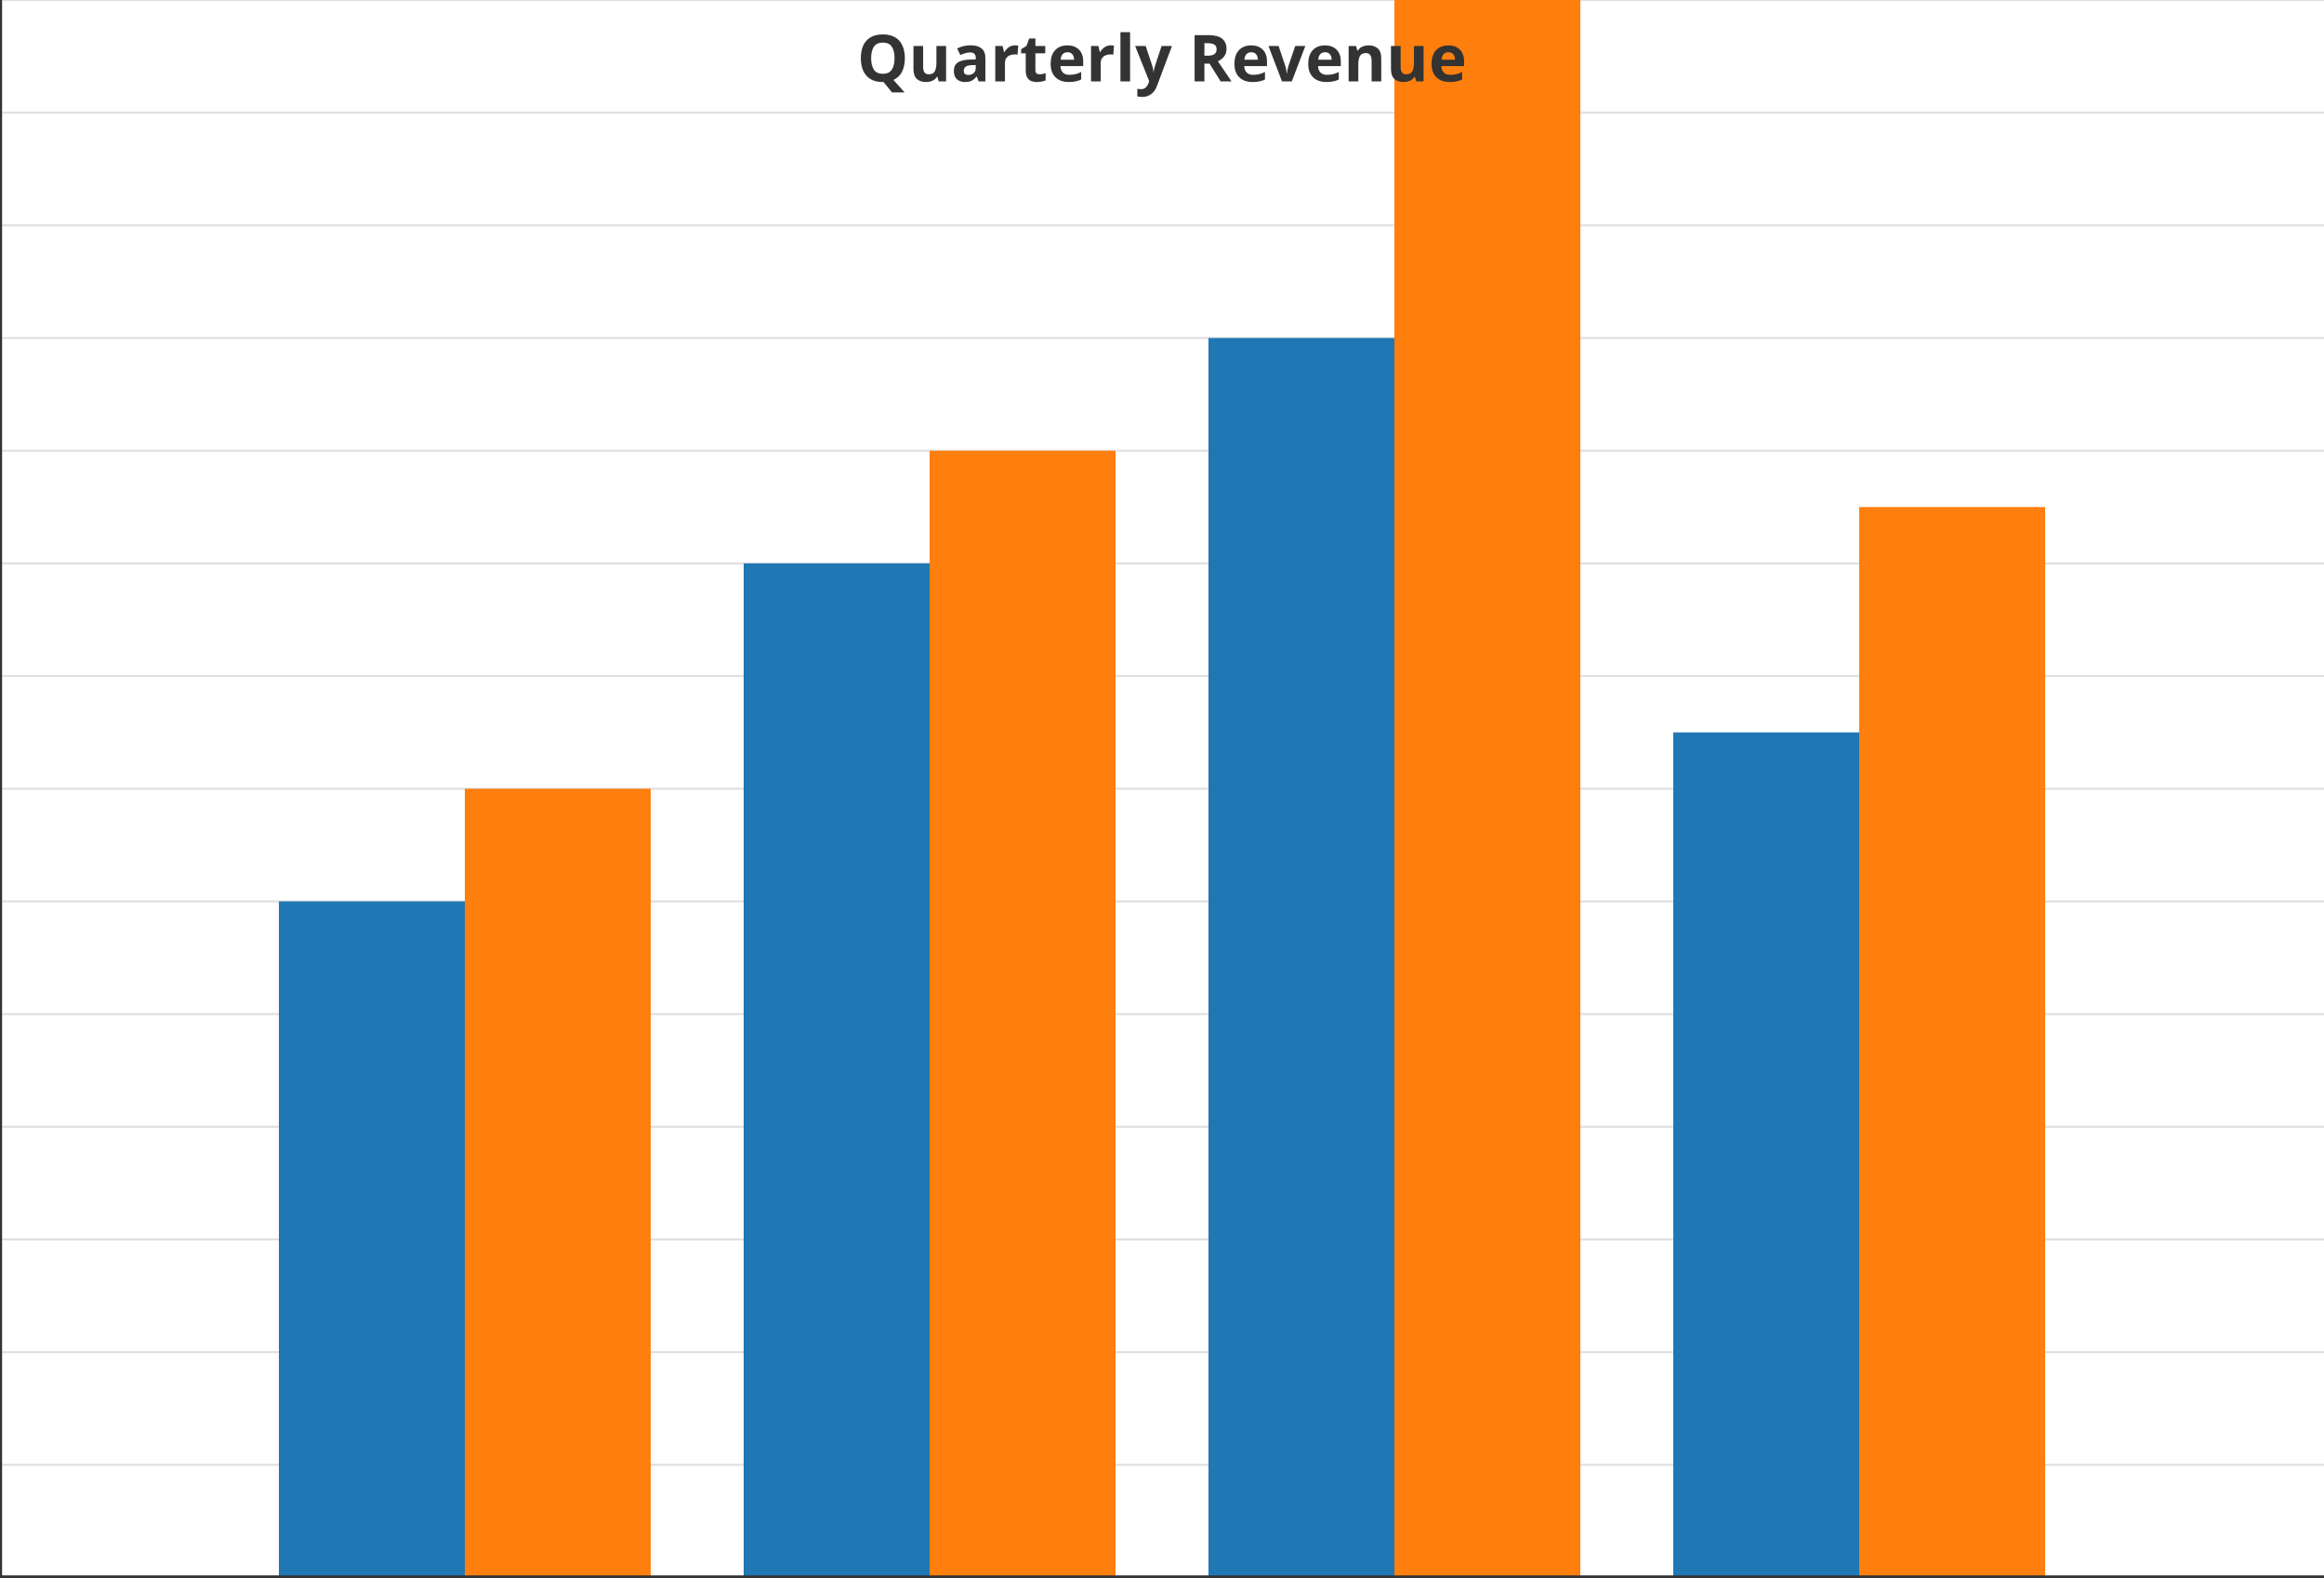
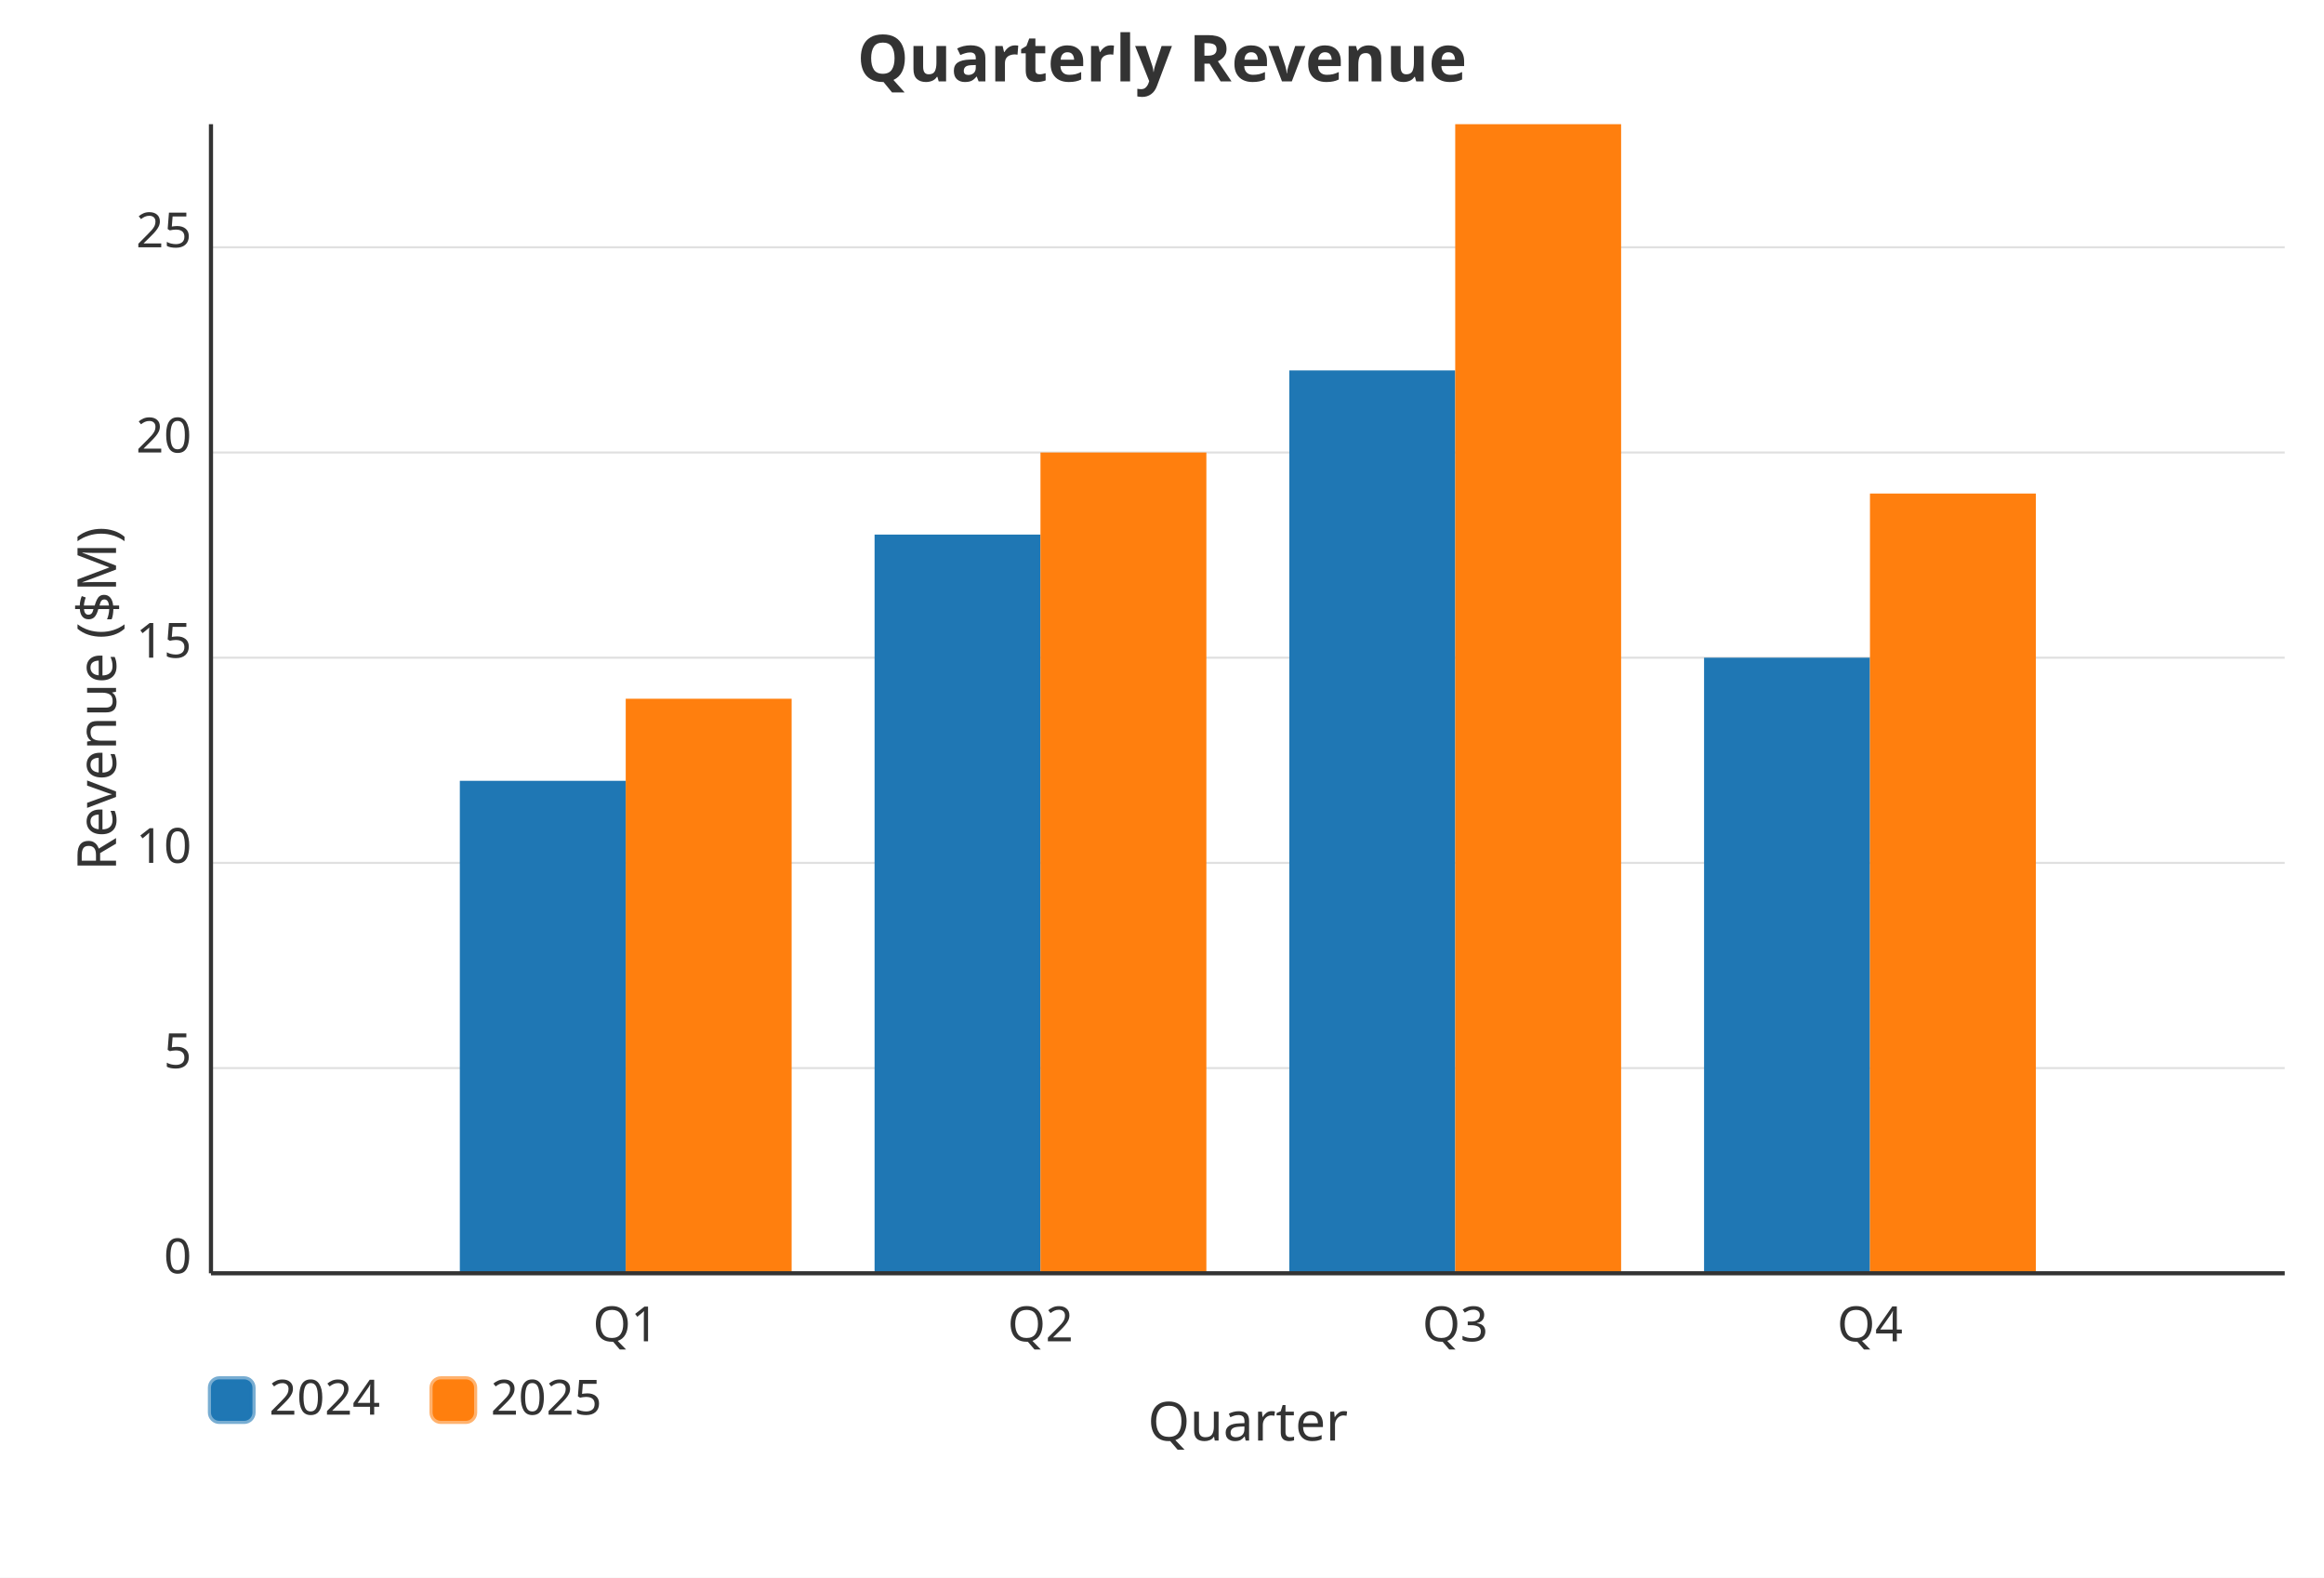
<svg xmlns="http://www.w3.org/2000/svg" width="560" height="380" viewBox="0 0 560 380" role="img">
  <rect width="560" height="380" fill="white" />
  <rect x="0" y="0" width="560" height="380" fill="rgb(255,255,255)" />
-   <line x1="0" y1="380" x2="560" y2="380" stroke="rgb(224,224,224)" stroke-width="0.5" />
-   <line x1="0" y1="352.857" x2="560" y2="352.857" stroke="rgb(224,224,224)" stroke-width="0.5" />
-   <line x1="0" y1="325.714" x2="560" y2="325.714" stroke="rgb(224,224,224)" stroke-width="0.5" />
-   <line x1="0" y1="298.571" x2="560" y2="298.571" stroke="rgb(224,224,224)" stroke-width="0.5" />
-   <line x1="0" y1="271.429" x2="560" y2="271.429" stroke="rgb(224,224,224)" stroke-width="0.5" />
-   <line x1="0" y1="244.286" x2="560" y2="244.286" stroke="rgb(224,224,224)" stroke-width="0.5" />
-   <line x1="0" y1="217.143" x2="560" y2="217.143" stroke="rgb(224,224,224)" stroke-width="0.5" />
-   <line x1="0" y1="190" x2="560" y2="190" stroke="rgb(224,224,224)" stroke-width="0.5" />
-   <line x1="0" y1="162.857" x2="560" y2="162.857" stroke="rgb(224,224,224)" stroke-width="0.5" />
-   <line x1="0" y1="135.714" x2="560" y2="135.714" stroke="rgb(224,224,224)" stroke-width="0.5" />
-   <line x1="0" y1="108.571" x2="560" y2="108.571" stroke="rgb(224,224,224)" stroke-width="0.5" />
-   <line x1="0" y1="81.429" x2="560" y2="81.429" stroke="rgb(224,224,224)" stroke-width="0.5" />
-   <line x1="0" y1="54.286" x2="560" y2="54.286" stroke="rgb(224,224,224)" stroke-width="0.5" />
-   <line x1="0" y1="27.143" x2="560" y2="27.143" stroke="rgb(224,224,224)" stroke-width="0.5" />
-   <line x1="0" y1="0" x2="560" y2="0" stroke="rgb(224,224,224)" stroke-width="0.5" />
-   <rect x="67.2" y="217.143" width="44.8" height="162.857" fill="rgb(31,119,180)" />
-   <rect x="179.2" y="135.714" width="44.8" height="244.286" fill="rgb(31,119,180)" />
-   <rect x="291.2" y="81.429" width="44.8" height="298.571" fill="rgb(31,119,180)" />
-   <rect x="403.2" y="176.429" width="44.8" height="203.571" fill="rgb(31,119,180)" />
-   <rect x="112" y="190" width="44.8" height="190" fill="rgb(255,127,14)" />
-   <rect x="224" y="108.571" width="44.8" height="271.428" fill="rgb(255,127,14)" />
-   <rect x="336" y="0" width="44.8" height="380" fill="rgb(255,127,14)" />
-   <rect x="448" y="122.143" width="44.8" height="257.857" fill="rgb(255,127,14)" />
-   <line x1="0" y1="0" x2="0" y2="380" stroke="rgb(51,51,51)" stroke-width="1" />
-   <line x1="0" y1="380" x2="560" y2="380" stroke="rgb(51,51,51)" stroke-width="1" />
-   <text x="112" y="396.38" font-family="sans-serif" font-size="11.7" fill="rgb(51,51,51)" text-anchor="middle">Q1</text>
-   <text x="224" y="396.38" font-family="sans-serif" font-size="11.7" fill="rgb(51,51,51)" text-anchor="middle">Q2</text>
-   <text x="336" y="396.38" font-family="sans-serif" font-size="11.7" fill="rgb(51,51,51)" text-anchor="middle">Q3</text>
-   <text x="448" y="396.38" font-family="sans-serif" font-size="11.7" fill="rgb(51,51,51)" text-anchor="middle">Q4</text>
-   <text x="-4.68" y="380" font-family="sans-serif" font-size="11.7" fill="rgb(51,51,51)" text-anchor="end">0</text>
-   <text x="-4.68" y="352.857" font-family="sans-serif" font-size="11.7" fill="rgb(51,51,51)" text-anchor="end">2</text>
-   <text x="-4.68" y="325.714" font-family="sans-serif" font-size="11.7" fill="rgb(51,51,51)" text-anchor="end">4</text>
-   <text x="-4.68" y="298.571" font-family="sans-serif" font-size="11.7" fill="rgb(51,51,51)" text-anchor="end">6</text>
-   <text x="-4.68" y="271.429" font-family="sans-serif" font-size="11.7" fill="rgb(51,51,51)" text-anchor="end">8</text>
-   <text x="-4.68" y="244.286" font-family="sans-serif" font-size="11.7" fill="rgb(51,51,51)" text-anchor="end">10</text>
-   <text x="-4.68" y="217.143" font-family="sans-serif" font-size="11.7" fill="rgb(51,51,51)" text-anchor="end">12</text>
-   <text x="-4.68" y="190" font-family="sans-serif" font-size="11.7" fill="rgb(51,51,51)" text-anchor="end">14</text>
-   <text x="-4.68" y="162.857" font-family="sans-serif" font-size="11.7" fill="rgb(51,51,51)" text-anchor="end">16</text>
-   <text x="-4.68" y="135.714" font-family="sans-serif" font-size="11.7" fill="rgb(51,51,51)" text-anchor="end">18</text>
-   <text x="-4.68" y="108.571" font-family="sans-serif" font-size="11.7" fill="rgb(51,51,51)" text-anchor="end">20</text>
-   <text x="-4.68" y="81.429" font-family="sans-serif" font-size="11.7" fill="rgb(51,51,51)" text-anchor="end">22</text>
-   <text x="-4.68" y="54.286" font-family="sans-serif" font-size="11.7" fill="rgb(51,51,51)" text-anchor="end">24</text>
-   <text x="-4.68" y="27.143" font-family="sans-serif" font-size="11.7" fill="rgb(51,51,51)" text-anchor="end">26</text>
-   <text x="-4.68" y="0" font-family="sans-serif" font-size="11.7" fill="rgb(51,51,51)" text-anchor="end">28</text>
-   <text x="280" y="420.3" font-family="sans-serif" font-size="13" fill="rgb(51,51,51)" text-anchor="middle">Quarter</text>
-   <text x="-22.88" y="190" font-family="sans-serif" font-size="13" fill="rgb(51,51,51)" text-anchor="middle" transform="rotate(-90,-22.87995,190)">Revenue ($M)</text>
-   <rect x="0" y="405.55" width="10" height="10" fill="rgb(31,119,180)" stroke="rgba(31,119,180,0.600)" stroke-width="1.5" rx="2" />
-   <text x="14" y="414.05" font-family="sans-serif" font-size="11.7" fill="rgb(51,51,51)">2024</text>
-   <rect x="53.4" y="405.55" width="10" height="10" fill="rgb(255,127,14)" stroke="rgba(255,127,14,0.600)" stroke-width="1.5" rx="2" />
-   <text x="67.4" y="414.05" font-family="sans-serif" font-size="11.7" fill="rgb(51,51,51)">2025</text>
+   <line x1="50.838" y1="306.725" x2="550.533" y2="306.725" stroke="rgb(224,224,224)" stroke-width="0.5" />
+   <line x1="50.838" y1="257.295" x2="550.533" y2="257.295" stroke="rgb(224,224,224)" stroke-width="0.5" />
+   <line x1="50.838" y1="207.865" x2="550.533" y2="207.865" stroke="rgb(224,224,224)" stroke-width="0.5" />
+   <line x1="50.838" y1="158.434" x2="550.533" y2="158.434" stroke="rgb(224,224,224)" stroke-width="0.5" />
+   <line x1="50.838" y1="109.004" x2="550.533" y2="109.004" stroke="rgb(224,224,224)" stroke-width="0.5" />
+   <line x1="50.838" y1="59.574" x2="550.533" y2="59.574" stroke="rgb(224,224,224)" stroke-width="0.5" />
+   <rect x="110.801" y="188.093" width="39.976" height="118.632" fill="rgb(31,119,180)" />
+   <rect x="210.74" y="128.776" width="39.976" height="177.949" fill="rgb(31,119,180)" />
+   <rect x="310.679" y="89.232" width="39.976" height="217.493" fill="rgb(31,119,180)" />
+   <rect x="410.618" y="158.434" width="39.976" height="148.291" fill="rgb(31,119,180)" />
+   <rect x="150.777" y="168.32" width="39.976" height="138.405" fill="rgb(255,127,14)" />
+   <rect x="250.716" y="109.004" width="39.976" height="197.721" fill="rgb(255,127,14)" />
+   <rect x="350.655" y="29.916" width="39.976" height="276.809" fill="rgb(255,127,14)" />
+   <rect x="450.594" y="118.89" width="39.976" height="187.835" fill="rgb(255,127,14)" />
+   <line x1="50.838" y1="29.916" x2="50.838" y2="306.725" stroke="rgb(51,51,51)" stroke-width="1" />
+   <line x1="50.838" y1="306.725" x2="550.533" y2="306.725" stroke="rgb(51,51,51)" stroke-width="1" />
+   <text x="150.777" y="323.105" font-family="sans-serif" font-size="11.7" fill="rgb(51,51,51)" text-anchor="middle">Q1</text>
+   <text x="250.716" y="323.105" font-family="sans-serif" font-size="11.7" fill="rgb(51,51,51)" text-anchor="middle">Q2</text>
+   <text x="350.655" y="323.105" font-family="sans-serif" font-size="11.7" fill="rgb(51,51,51)" text-anchor="middle">Q3</text>
+   <text x="450.594" y="323.105" font-family="sans-serif" font-size="11.7" fill="rgb(51,51,51)" text-anchor="middle">Q4</text>
+   <text x="46.158" y="306.725" font-family="sans-serif" font-size="11.7" fill="rgb(51,51,51)" text-anchor="end">0</text>
+   <text x="46.158" y="257.295" font-family="sans-serif" font-size="11.7" fill="rgb(51,51,51)" text-anchor="end">5</text>
+   <text x="46.158" y="207.865" font-family="sans-serif" font-size="11.7" fill="rgb(51,51,51)" text-anchor="end">10</text>
+   <text x="46.158" y="158.434" font-family="sans-serif" font-size="11.7" fill="rgb(51,51,51)" text-anchor="end">15</text>
+   <text x="46.158" y="109.004" font-family="sans-serif" font-size="11.7" fill="rgb(51,51,51)" text-anchor="end">20</text>
+   <text x="46.158" y="59.574" font-family="sans-serif" font-size="11.7" fill="rgb(51,51,51)" text-anchor="end">25</text>
+   <text x="300.686" y="347.025" font-family="sans-serif" font-size="13" fill="rgb(51,51,51)" text-anchor="middle">Quarter</text>
+   <text x="27.958" y="168.32" font-family="sans-serif" font-size="13" fill="rgb(51,51,51)" text-anchor="middle" transform="rotate(-90,27.9581,168.3204)">Revenue ($M)</text>
+   <rect x="50.838" y="332.275" width="10" height="10" fill="rgb(31,119,180)" stroke="rgba(31,119,180,0.600)" stroke-width="1.5" rx="2" />
+   <text x="64.838" y="340.775" font-family="sans-serif" font-size="11.7" fill="rgb(51,51,51)">2024</text>
+   <rect x="104.238" y="332.275" width="10" height="10" fill="rgb(255,127,14)" stroke="rgba(255,127,14,0.600)" stroke-width="1.5" rx="2" />
+   <text x="118.238" y="340.775" font-family="sans-serif" font-size="11.7" fill="rgb(51,51,51)">2025</text>
  <text x="280" y="19.6" font-family="sans-serif" font-size="15.6" fill="rgb(51,51,51)" font-weight="bold" text-anchor="middle">Quarterly Revenue</text>
</svg>
